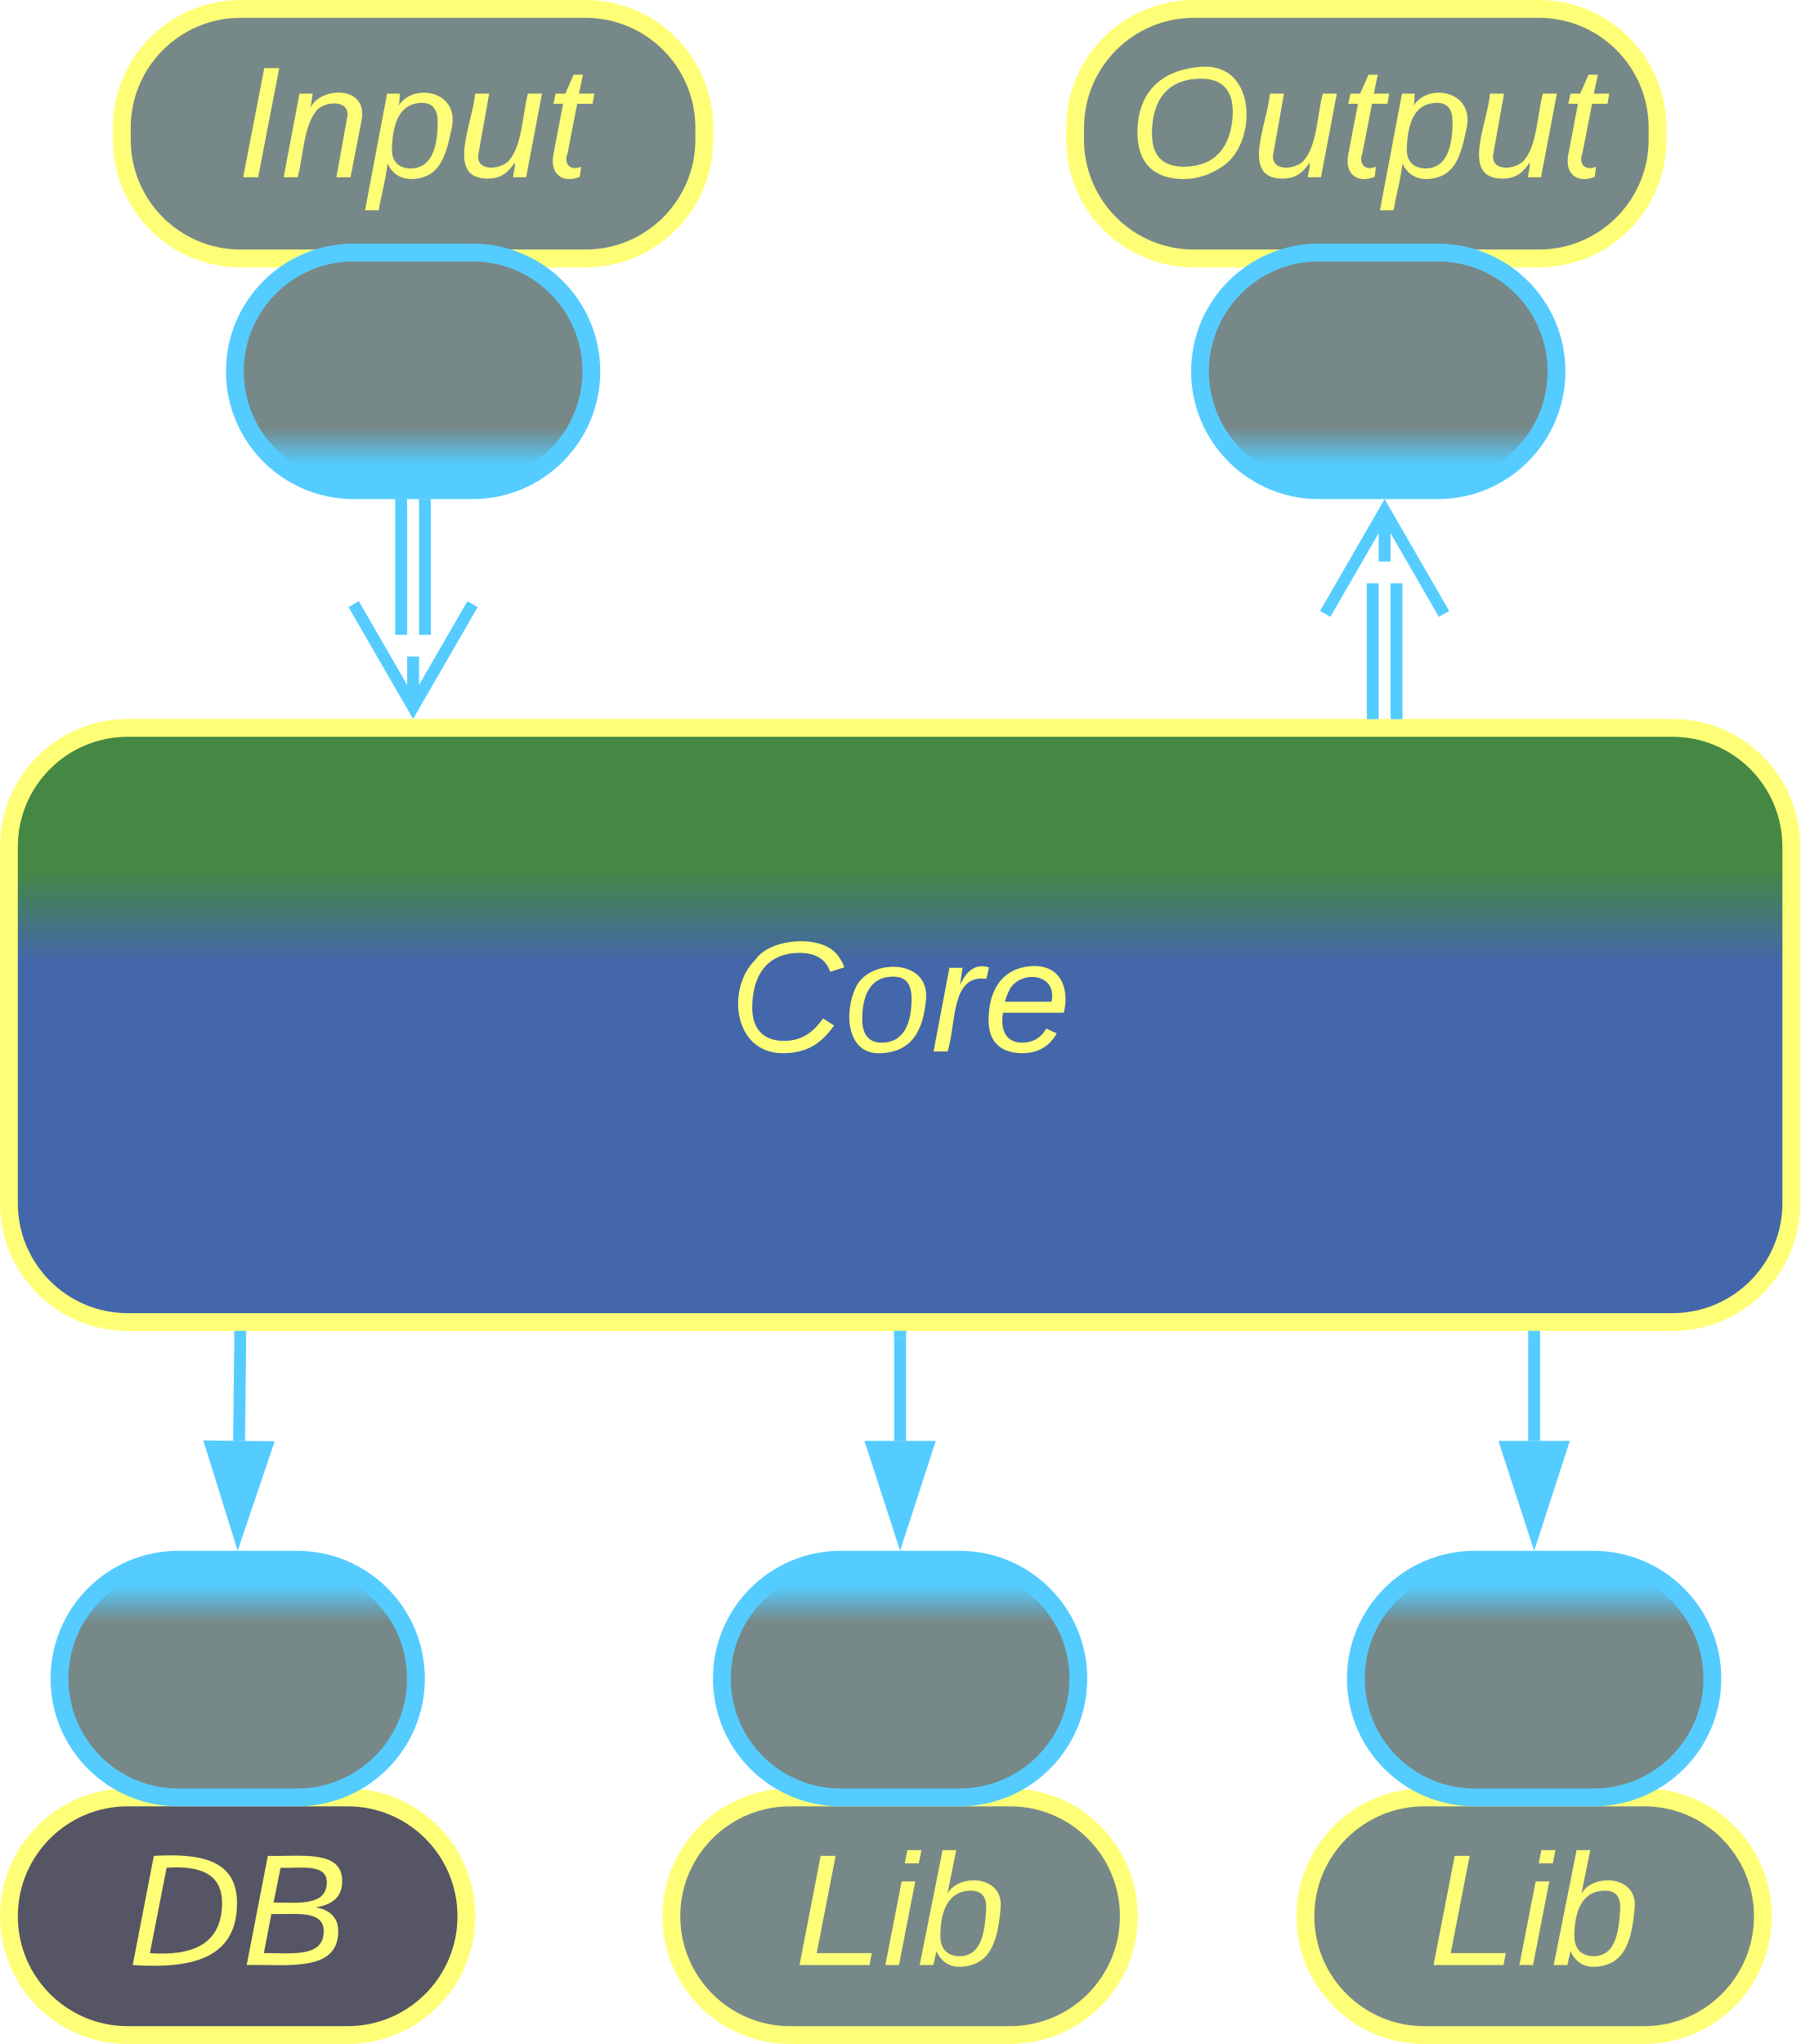
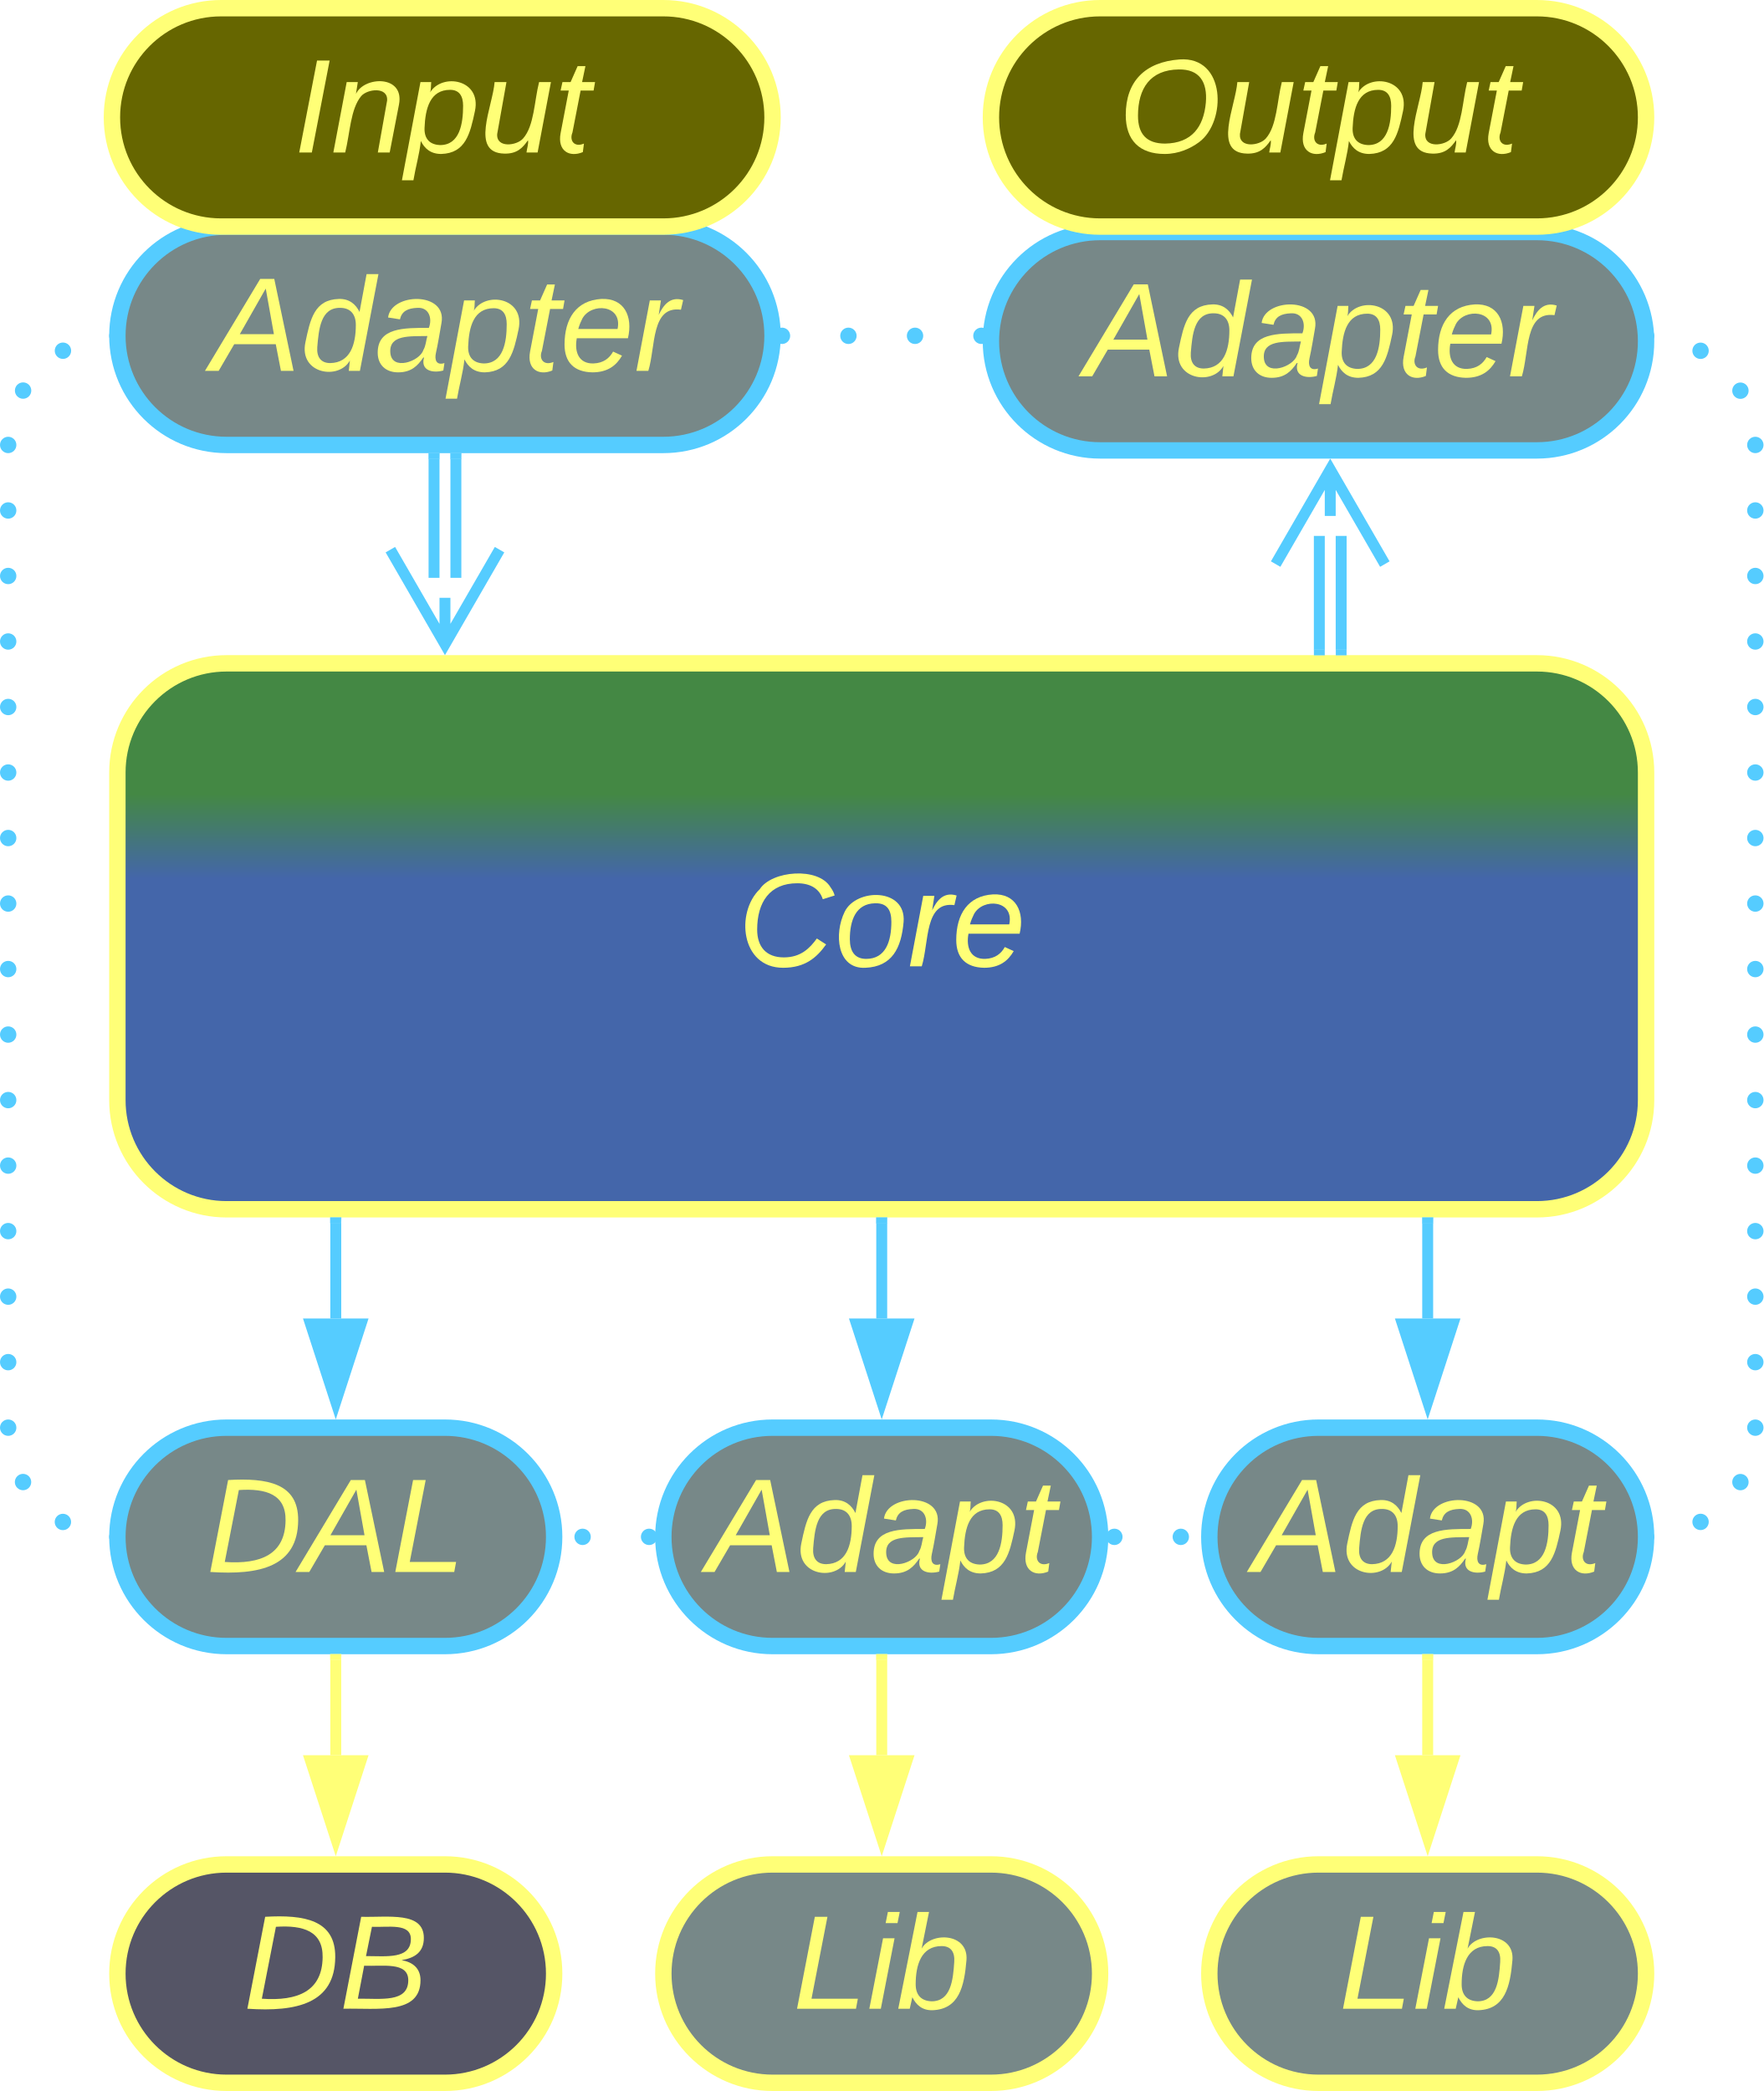
- <svg xmlns="http://www.w3.org/2000/svg" xmlns:ns1="lucid" xmlns:xlink="http://www.w3.org/1999/xlink" width="303" height="344">
-   <g transform="translate(-698.5 -397.5)" ns1:page-tab-id="0_0">
-     <path d="M700 540a20 20 0 0 1 20-20h260a20 20 0 0 1 20 20v60a20 20 0 0 1-20 20H720a20 20 0 0 1-20-20z" stroke="#ff7" stroke-width="3" fill="url(#a)" />
-     <use xlink:href="#b" transform="matrix(1,0,0,1,705,525) translate(116.1852 49.45833)" />
-     <path d="M770.03 482.5v21.84M766.03 482.5v21.84" stroke="#5cf" stroke-width="2" fill="none" />
-     <path d="M771 482.53h-1.95v-1.03H771zM767 482.53h-1.95v-1.03H767z" stroke="#5cf" stroke-width=".05" fill="#5cf" />
-     <path d="M778.03 499.18l-10 17.32-10-17.32m10 17.32V508M929.55 517.5v-21.84M933.55 517.5v-21.84" stroke="#5cf" stroke-width="2" fill="none" />
-     <path d="M930.53 518.5h-1.95v-1.03h1.95zM934.53 518.5h-1.95v-1.03h1.95z" stroke="#5cf" stroke-width=".05" fill="#5cf" />
-     <path d="M921.55 500.82l10-17.32 10 17.32m-10-17.32v8.5M850 622.5V640" stroke="#5cf" stroke-width="2" fill="none" />
-     <path d="M850.98 622.53H849v-1.03H851z" stroke="#5cf" stroke-width=".05" fill="#5cf" />
-     <path d="M850 655.26L845.37 641h9.26z" stroke="#5cf" stroke-width="2" fill="#5cf" />
-     <path d="M956.72 622.5V640" stroke="#5cf" stroke-width="2" fill="none" />
-     <path d="M957.7 622.53h-1.96v-1.03h1.95z" stroke="#5cf" stroke-width=".05" fill="#5cf" />
-     <path d="M956.72 655.26L952.08 641h9.27z" stroke="#5cf" stroke-width="2" fill="#5cf" />
-     <path d="M738.94 622.5l-.2 17.5" stroke="#5cf" stroke-width="2" fill="none" />
-     <path d="M739.9 622.54l-1.94-.03v-1h1.96z" stroke="#5cf" stroke-width=".05" fill="#5cf" />
-     <path d="M738.54 655.26l-4.46-14.32 9.27.1z" stroke="#5cf" stroke-width="2" fill="#5cf" />
-     <path d="M777 720a20 20 0 0 1-20 20h-37a20 20 0 0 1-20-20 20 20 0 0 1 20-20h37a20 20 0 0 1 20 20z" stroke="#ff7" stroke-width="3" fill="#556" />
-     <use xlink:href="#c" transform="matrix(1,-2.4492935982947064e-16,2.4492935982947064e-16,1,705,705) translate(15.02352 23.20833)" />
-     <path d="M888.5 720a20 20 0 0 1-20 20h-37a20 20 0 0 1-20-20 20 20 0 0 1 20-20h37a20 20 0 0 1 20 20z" stroke="#ff7" stroke-width="3" fill="#788" />
-     <use xlink:href="#d" transform="matrix(1,-2.4492935982947064e-16,2.4492935982947064e-16,1,816.4934,705) translate(15.76426 23.20833)" />
-     <path d="M995.22 720a20 20 0 0 1-20 20h-37a20 20 0 0 1-20-20 20 20 0 0 1 20-20h37a20 20 0 0 1 20 20z" stroke="#ff7" stroke-width="3" fill="#788" />
-     <use xlink:href="#d" transform="matrix(1,-2.4492935982947064e-16,2.4492935982947064e-16,1,923.2094,705) translate(15.76426 23.20833)" />
-     <path d="M719 419a20 20 0 0 1 20-20h58.04a20 20 0 0 1 20 20v2a20 20 0 0 1-20 20H739a20 20 0 0 1-20-20z" stroke="#ff7" stroke-width="3" fill="#788" />
-     <use xlink:href="#e" transform="matrix(1,0,0,1,724.0143,404) translate(14.37537 23.33333)" />
-     <path d="M879.46 419a20 20 0 0 1 20-20h58.03a20 20 0 0 1 20 20v2a20 20 0 0 1-20 20h-58.04a20 20 0 0 1-20-20z" stroke="#ff7" stroke-width="3" fill="#788" />
-     <use xlink:href="#f" transform="matrix(1,0,0,1,884.4626,404) translate(4.005 23.33333)" />
-     <path d="M738.03 460a20 20 0 0 1 20-20h20a20 20 0 0 1 20 20 20 20 0 0 1-20 20h-20a20 20 0 0 1-20-20z" stroke="#5cf" stroke-width="3" fill="url(#g)" />
-     <path d="M900.48 460a20 20 0 0 1 20-20h20a20 20 0 0 1 20 20 20 20 0 0 1-20 20h-20a20 20 0 0 1-20-20z" stroke="#5cf" stroke-width="3" fill="url(#h)" />
-     <path d="M708.5 680a20 20 0 0 1 20-20h20a20 20 0 0 1 20 20 20 20 0 0 1-20 20h-20a20 20 0 0 1-20-20z" stroke="#5cf" stroke-width="3" fill="url(#i)" transform="matrix(-1,1.2246467991473532e-16,-1.2246467991473532e-16,-1,1477.013,1360)" />
-     <path d="M820 680a20 20 0 0 1 20-20h20a20 20 0 0 1 20 20 20 20 0 0 1-20 20h-20a20 20 0 0 1-20-20z" stroke="#5cf" stroke-width="3" fill="url(#j)" transform="matrix(-1,1.2246467991473532e-16,-1.2246467991473532e-16,-1,1700,1360)" />
-     <path d="M926.72 680a20 20 0 0 1 20-20h20a20 20 0 0 1 20 20 20 20 0 0 1-20 20h-20a20 20 0 0 1-20-20z" stroke="#5cf" stroke-width="3" fill="url(#k)" transform="matrix(-1,1.2246467991473532e-16,-1.2246467991473532e-16,-1,1913.432,1360)" />
+ <svg xmlns="http://www.w3.org/2000/svg" xmlns:ns1="lucid" xmlns:xlink="http://www.w3.org/1999/xlink" width="323" height="383">
+   <g transform="translate(-698.5 -398.5)" ns1:page-tab-id="0_0">
+     <path d="M700 480a20 20 0 0 1 20-20h280a20 20 0 0 1 20 20v180a20 20 0 0 1-20 20H720a20 20 0 0 1-20-20z" fill-opacity="0" fill="#ff7" />
+     <path d="M698.5 480a1.5 1.5 0 0 1 1.5-1.5 1.5 1.5 0 0 1 1.5 1.5 1.5 1.5 0 0 1-1.5 1.5 1.5 1.5 0 0 1-1.5-1.5m2.73-9.96a1.5 1.5 0 0 1 1.5-1.5 1.5 1.5 0 0 1 1.5 1.5 1.5 1.5 0 0 1-1.5 1.5 1.5 1.5 0 0 1-1.5-1.5V470m7.3-7.26a1.5 1.5 0 0 1 1.5-1.5 1.5 1.5 0 0 1 1.5 1.5 1.5 1.5 0 0 1-1.5 1.5 1.5 1.5 0 0 1-1.5-1.5v-.03m9.97-2.7a1.5 1.5 0 0 1 1.5-1.5 1.5 1.5 0 0 1 1.5 1.5 1.5 1.5 0 0 1-1.5 1.5 1.5 1.5 0 0 1-1.5-1.5m12.17 0a1.5 1.5 0 0 1 1.5-1.5 1.5 1.5 0 0 1 1.5 1.5 1.5 1.5 0 0 1-1.5 1.5 1.5 1.5 0 0 1-1.5-1.5m12.18 0a1.5 1.5 0 0 1 1.5-1.5 1.5 1.5 0 0 1 1.5 1.5 1.5 1.5 0 0 1-1.5 1.5 1.5 1.5 0 0 1-1.5-1.5m12.17 0a1.5 1.5 0 0 1 1.5-1.5 1.5 1.5 0 0 1 1.5 1.5 1.5 1.5 0 0 1-1.5 1.5 1.5 1.5 0 0 1-1.5-1.5m12.18 0a1.5 1.5 0 0 1 1.5-1.5 1.5 1.5 0 0 1 1.5 1.5 1.5 1.5 0 0 1-1.5 1.5 1.5 1.5 0 0 1-1.5-1.5m12.17 0a1.5 1.5 0 0 1 1.5-1.5 1.5 1.5 0 0 1 1.5 1.5 1.5 1.5 0 0 1-1.5 1.5 1.5 1.5 0 0 1-1.5-1.5m12.17 0a1.5 1.5 0 0 1 1.5-1.5 1.5 1.5 0 0 1 1.5 1.5 1.5 1.5 0 0 1-1.5 1.5 1.5 1.5 0 0 1-1.5-1.5m12.18 0a1.5 1.5 0 0 1 1.5-1.5 1.5 1.5 0 0 1 1.5 1.5 1.5 1.5 0 0 1-1.5 1.5 1.5 1.5 0 0 1-1.5-1.5m12.17 0a1.5 1.5 0 0 1 1.5-1.5 1.5 1.5 0 0 1 1.5 1.5 1.5 1.5 0 0 1-1.5 1.5 1.5 1.5 0 0 1-1.5-1.5m12.17 0a1.5 1.5 0 0 1 1.5-1.5 1.5 1.5 0 0 1 1.5 1.5 1.5 1.5 0 0 1-1.5 1.5 1.5 1.5 0 0 1-1.5-1.5m12.17 0a1.5 1.5 0 0 1 1.5-1.5 1.5 1.5 0 0 1 1.5 1.5 1.5 1.5 0 0 1-1.5 1.5 1.5 1.5 0 0 1-1.5-1.5m12.17 0a1.5 1.5 0 0 1 1.5-1.5 1.5 1.5 0 0 1 1.5 1.5 1.5 1.5 0 0 1-1.5 1.5 1.5 1.5 0 0 1-1.5-1.5m12.2 0a1.5 1.5 0 0 1 1.5-1.5 1.5 1.5 0 0 1 1.5 1.5 1.5 1.5 0 0 1-1.5 1.5 1.5 1.5 0 0 1-1.5-1.5m12.16 0a1.5 1.5 0 0 1 1.5-1.5 1.5 1.5 0 0 1 1.5 1.5 1.5 1.5 0 0 1-1.5 1.5 1.5 1.5 0 0 1-1.5-1.5m12.17 0a1.5 1.5 0 0 1 1.5-1.5 1.5 1.5 0 0 1 1.5 1.5 1.5 1.5 0 0 1-1.5 1.5 1.5 1.5 0 0 1-1.5-1.5m12.18 0a1.5 1.5 0 0 1 1.5-1.5 1.5 1.5 0 0 1 1.5 1.5 1.5 1.5 0 0 1-1.5 1.5 1.5 1.5 0 0 1-1.5-1.5m12.18 0a1.5 1.5 0 0 1 1.5-1.5 1.5 1.5 0 0 1 1.5 1.5 1.5 1.5 0 0 1-1.5 1.5 1.5 1.5 0 0 1-1.5-1.5m12.18 0a1.5 1.5 0 0 1 1.5-1.5 1.5 1.5 0 0 1 1.5 1.5 1.5 1.5 0 0 1-1.5 1.5 1.5 1.5 0 0 1-1.5-1.5m12.17 0a1.5 1.5 0 0 1 1.5-1.5 1.5 1.5 0 0 1 1.5 1.5 1.5 1.5 0 0 1-1.5 1.5 1.5 1.5 0 0 1-1.5-1.5m12.17 0a1.5 1.5 0 0 1 1.5-1.5 1.5 1.5 0 0 1 1.5 1.5 1.5 1.5 0 0 1-1.5 1.5 1.5 1.5 0 0 1-1.5-1.5m12.18 0a1.5 1.5 0 0 1 1.5-1.5 1.5 1.5 0 0 1 1.5 1.5 1.5 1.5 0 0 1-1.5 1.5 1.5 1.5 0 0 1-1.5-1.5m12.17 0a1.5 1.5 0 0 1 1.5-1.5 1.5 1.5 0 0 1 1.5 1.5 1.5 1.5 0 0 1-1.5 1.5 1.5 1.5 0 0 1-1.5-1.5m12.18 0a1.5 1.5 0 0 1 1.5-1.5 1.5 1.5 0 0 1 1.5 1.5 1.5 1.5 0 0 1-1.5 1.5 1.5 1.5 0 0 1-1.5-1.5m12.17 0a1.5 1.5 0 0 1 1.5-1.5 1.5 1.5 0 0 1 1.5 1.5 1.5 1.5 0 0 1-1.5 1.5 1.5 1.5 0 0 1-1.5-1.5m9.97 2.74a1.5 1.5 0 0 1 1.5-1.5 1.5 1.5 0 0 1 1.5 1.5 1.5 1.5 0 0 1-1.5 1.5 1.5 1.5 0 0 1-1.5-1.5v-.03m7.3 7.34a1.5 1.5 0 0 1 1.5-1.5 1.5 1.5 0 0 1 1.5 1.5 1.5 1.5 0 0 1-1.5 1.5 1.5 1.5 0 0 1-1.5-1.5V470m2.73 10a1.5 1.5 0 0 1 1.5-1.5 1.5 1.5 0 0 1 1.5 1.5 1.5 1.5 0 0 1-1.5 1.5 1.5 1.5 0 0 1-1.5-1.5m0 12a1.5 1.5 0 0 1 1.5-1.5 1.5 1.5 0 0 1 1.5 1.5 1.5 1.5 0 0 1-1.5 1.5 1.5 1.5 0 0 1-1.5-1.5m0 12a1.5 1.5 0 0 1 1.5-1.5 1.5 1.5 0 0 1 1.5 1.5 1.5 1.5 0 0 1-1.5 1.5 1.5 1.5 0 0 1-1.5-1.5m0 12a1.5 1.5 0 0 1 1.5-1.5 1.5 1.5 0 0 1 1.5 1.5 1.5 1.5 0 0 1-1.5 1.5 1.5 1.5 0 0 1-1.5-1.5m0 12a1.5 1.5 0 0 1 1.5-1.5 1.5 1.5 0 0 1 1.5 1.5 1.5 1.5 0 0 1-1.5 1.5 1.5 1.5 0 0 1-1.5-1.5m0 12a1.5 1.5 0 0 1 1.5-1.5 1.5 1.5 0 0 1 1.5 1.5 1.5 1.5 0 0 1-1.5 1.5 1.5 1.5 0 0 1-1.5-1.5m0 12a1.5 1.5 0 0 1 1.5-1.5 1.5 1.5 0 0 1 1.5 1.5 1.5 1.5 0 0 1-1.5 1.5 1.5 1.5 0 0 1-1.5-1.5m0 12a1.5 1.5 0 0 1 1.5-1.5 1.5 1.5 0 0 1 1.5 1.5 1.5 1.5 0 0 1-1.5 1.5 1.5 1.5 0 0 1-1.5-1.5m0 12a1.5 1.5 0 0 1 1.5-1.5 1.5 1.5 0 0 1 1.5 1.5 1.5 1.5 0 0 1-1.5 1.5 1.5 1.5 0 0 1-1.5-1.5m0 12a1.5 1.5 0 0 1 1.5-1.5 1.5 1.5 0 0 1 1.5 1.5 1.5 1.5 0 0 1-1.5 1.5 1.5 1.5 0 0 1-1.5-1.5m0 12a1.5 1.5 0 0 1 1.5-1.5 1.5 1.5 0 0 1 1.5 1.5 1.5 1.5 0 0 1-1.5 1.5 1.5 1.5 0 0 1-1.5-1.5m0 12a1.5 1.5 0 0 1 1.5-1.5 1.5 1.5 0 0 1 1.5 1.5 1.5 1.5 0 0 1-1.5 1.5 1.5 1.5 0 0 1-1.5-1.5m0 12a1.5 1.5 0 0 1 1.5-1.5 1.5 1.5 0 0 1 1.5 1.5 1.5 1.5 0 0 1-1.5 1.5 1.5 1.5 0 0 1-1.5-1.5m0 12a1.5 1.5 0 0 1 1.5-1.5 1.5 1.5 0 0 1 1.5 1.5 1.5 1.5 0 0 1-1.5 1.5 1.5 1.5 0 0 1-1.5-1.5m0 12a1.5 1.5 0 0 1 1.5-1.5 1.5 1.5 0 0 1 1.5 1.5 1.5 1.5 0 0 1-1.5 1.5 1.5 1.5 0 0 1-1.5-1.5m0 12a1.5 1.5 0 0 1 1.5-1.5 1.5 1.5 0 0 1 1.5 1.5 1.5 1.5 0 0 1-1.5 1.5 1.5 1.5 0 0 1-1.5-1.5m-2.73 10v-.03a1.5 1.5 0 0 1 1.5-1.5 1.5 1.5 0 0 1 1.5 1.5 1.5 1.5 0 0 1-1.5 1.5 1.5 1.5 0 0 1-1.5-1.5m-7.3 7.32v-.03a1.5 1.5 0 0 1 1.5-1.5 1.5 1.5 0 0 1 1.5 1.5 1.5 1.5 0 0 1-1.5 1.5 1.5 1.5 0 0 1-1.5-1.5M998.5 680V680a1.5 1.5 0 0 1 1.5-1.5 1.5 1.5 0 0 1 1.5 1.5 1.5 1.5 0 0 1-1.5 1.5 1.5 1.5 0 0 1-1.5-1.5m-12.17 0a1.5 1.5 0 0 1 1.5-1.5 1.5 1.5 0 0 1 1.5 1.5 1.5 1.5 0 0 1-1.5 1.5 1.5 1.5 0 0 1-1.5-1.5m-12.18 0a1.5 1.5 0 0 1 1.5-1.5 1.5 1.5 0 0 1 1.5 1.5 1.5 1.5 0 0 1-1.5 1.5 1.5 1.5 0 0 1-1.5-1.5m-12.17 0a1.5 1.5 0 0 1 1.5-1.5 1.5 1.5 0 0 1 1.5 1.5 1.5 1.5 0 0 1-1.5 1.5 1.5 1.5 0 0 1-1.5-1.5m-12.18 0a1.5 1.5 0 0 1 1.5-1.5 1.5 1.5 0 0 1 1.5 1.5 1.5 1.5 0 0 1-1.5 1.5 1.5 1.5 0 0 1-1.5-1.5m-12.17 0a1.5 1.5 0 0 1 1.5-1.5 1.5 1.5 0 0 1 1.5 1.5 1.5 1.5 0 0 1-1.5 1.5 1.5 1.5 0 0 1-1.5-1.5m-12.17 0a1.5 1.5 0 0 1 1.5-1.5 1.5 1.5 0 0 1 1.5 1.5 1.5 1.5 0 0 1-1.5 1.5 1.5 1.5 0 0 1-1.5-1.5m-12.18 0a1.5 1.5 0 0 1 1.5-1.5 1.5 1.5 0 0 1 1.5 1.5 1.5 1.5 0 0 1-1.5 1.5 1.5 1.5 0 0 1-1.5-1.5m-12.17 0a1.5 1.5 0 0 1 1.5-1.5 1.5 1.5 0 0 1 1.5 1.5 1.5 1.5 0 0 1-1.5 1.5 1.5 1.5 0 0 1-1.5-1.5m-12.17 0a1.5 1.5 0 0 1 1.5-1.5 1.5 1.5 0 0 1 1.5 1.5 1.5 1.5 0 0 1-1.5 1.5 1.5 1.5 0 0 1-1.5-1.5m-12.17 0a1.5 1.5 0 0 1 1.5-1.5 1.5 1.5 0 0 1 1.5 1.5 1.5 1.5 0 0 1-1.5 1.5 1.5 1.5 0 0 1-1.5-1.5m-12.17 0a1.5 1.5 0 0 1 1.5-1.5 1.5 1.5 0 0 1 1.5 1.5 1.5 1.5 0 0 1-1.5 1.5 1.5 1.5 0 0 1-1.5-1.5m-12.2 0a1.5 1.5 0 0 1 1.5-1.5 1.5 1.5 0 0 1 1.5 1.5 1.5 1.5 0 0 1-1.5 1.5 1.5 1.5 0 0 1-1.5-1.5m-12.16 0a1.5 1.5 0 0 1 1.5-1.5 1.5 1.5 0 0 1 1.5 1.5 1.5 1.5 0 0 1-1.5 1.5 1.5 1.5 0 0 1-1.5-1.5m-12.17 0a1.5 1.5 0 0 1 1.5-1.5 1.5 1.5 0 0 1 1.5 1.5 1.5 1.5 0 0 1-1.5 1.5 1.5 1.5 0 0 1-1.5-1.5m-12.18 0a1.5 1.5 0 0 1 1.5-1.5 1.5 1.5 0 0 1 1.5 1.5 1.5 1.5 0 0 1-1.5 1.5 1.5 1.5 0 0 1-1.5-1.5m-12.18 0a1.5 1.5 0 0 1 1.5-1.5 1.5 1.5 0 0 1 1.5 1.5 1.5 1.5 0 0 1-1.5 1.5 1.5 1.5 0 0 1-1.5-1.5m-12.18 0a1.5 1.5 0 0 1 1.5-1.5 1.5 1.5 0 0 1 1.5 1.5 1.5 1.5 0 0 1-1.5 1.5 1.5 1.5 0 0 1-1.5-1.5m-12.17 0a1.5 1.5 0 0 1 1.5-1.5 1.5 1.5 0 0 1 1.5 1.5 1.5 1.5 0 0 1-1.5 1.5 1.5 1.5 0 0 1-1.5-1.5m-12.17 0a1.5 1.5 0 0 1 1.5-1.5 1.5 1.5 0 0 1 1.5 1.5 1.5 1.5 0 0 1-1.5 1.5 1.5 1.5 0 0 1-1.5-1.5m-12.18 0a1.5 1.5 0 0 1 1.5-1.5 1.5 1.5 0 0 1 1.5 1.5 1.5 1.5 0 0 1-1.5 1.5 1.5 1.5 0 0 1-1.5-1.5m-12.17 0a1.5 1.5 0 0 1 1.5-1.5 1.5 1.5 0 0 1 1.5 1.5 1.5 1.5 0 0 1-1.5 1.5 1.5 1.5 0 0 1-1.5-1.5m-12.18 0a1.5 1.5 0 0 1 1.5-1.5 1.5 1.5 0 0 1 1.5 1.5 1.5 1.5 0 0 1-1.5 1.5 1.5 1.5 0 0 1-1.5-1.5m-12.17 0a1.5 1.5 0 0 1 1.5-1.5 1.5 1.5 0 0 1 1.5 1.5 1.5 1.5 0 0 1-1.5 1.5 1.5 1.5 0 0 1-1.5-1.5m-9.97-2.7v-.03a1.5 1.5 0 0 1 1.5-1.5 1.5 1.5 0 0 1 1.5 1.5 1.5 1.5 0 0 1-1.5 1.5 1.5 1.5 0 0 1-1.5-1.5m-7.3-7.28v-.03a1.5 1.5 0 0 1 1.5-1.5 1.5 1.5 0 0 1 1.5 1.5 1.5 1.5 0 0 1-1.5 1.5 1.5 1.5 0 0 1-1.5-1.5M698.5 660a1.5 1.5 0 0 1 1.5-1.5 1.5 1.5 0 0 1 1.5 1.5 1.5 1.5 0 0 1-1.5 1.5 1.5 1.5 0 0 1-1.5-1.5m0-12a1.5 1.5 0 0 1 1.5-1.5 1.5 1.5 0 0 1 1.5 1.5 1.5 1.5 0 0 1-1.5 1.5 1.5 1.5 0 0 1-1.5-1.5m0-12a1.5 1.5 0 0 1 1.5-1.5 1.5 1.5 0 0 1 1.5 1.5 1.5 1.5 0 0 1-1.5 1.5 1.5 1.5 0 0 1-1.5-1.5m0-12a1.5 1.5 0 0 1 1.5-1.5 1.5 1.5 0 0 1 1.5 1.5 1.5 1.5 0 0 1-1.5 1.5 1.5 1.5 0 0 1-1.5-1.5m0-12a1.5 1.5 0 0 1 1.5-1.5 1.5 1.5 0 0 1 1.5 1.5 1.5 1.5 0 0 1-1.5 1.5 1.5 1.5 0 0 1-1.5-1.5m0-12a1.5 1.5 0 0 1 1.5-1.5 1.5 1.5 0 0 1 1.5 1.5 1.5 1.5 0 0 1-1.5 1.5 1.5 1.5 0 0 1-1.5-1.5m0-12a1.5 1.5 0 0 1 1.5-1.5 1.5 1.5 0 0 1 1.5 1.5 1.5 1.5 0 0 1-1.5 1.5 1.5 1.5 0 0 1-1.5-1.5m0-12a1.5 1.5 0 0 1 1.5-1.5 1.5 1.5 0 0 1 1.5 1.5 1.5 1.5 0 0 1-1.5 1.5 1.5 1.5 0 0 1-1.5-1.5m0-12a1.5 1.5 0 0 1 1.5-1.5 1.5 1.5 0 0 1 1.5 1.5 1.5 1.5 0 0 1-1.5 1.5 1.5 1.5 0 0 1-1.5-1.5m0-12a1.5 1.5 0 0 1 1.5-1.5 1.5 1.5 0 0 1 1.5 1.5 1.5 1.5 0 0 1-1.5 1.5 1.5 1.5 0 0 1-1.5-1.5m0-12a1.5 1.5 0 0 1 1.5-1.5 1.5 1.5 0 0 1 1.5 1.5 1.5 1.5 0 0 1-1.5 1.5 1.5 1.5 0 0 1-1.5-1.5m0-12a1.5 1.5 0 0 1 1.5-1.5 1.5 1.5 0 0 1 1.5 1.5 1.5 1.5 0 0 1-1.5 1.5 1.5 1.5 0 0 1-1.5-1.5m0-12a1.5 1.5 0 0 1 1.5-1.5 1.5 1.5 0 0 1 1.5 1.5 1.5 1.5 0 0 1-1.5 1.5 1.5 1.5 0 0 1-1.5-1.5m0-12a1.5 1.5 0 0 1 1.5-1.5 1.5 1.5 0 0 1 1.5 1.5 1.5 1.5 0 0 1-1.5 1.5 1.5 1.5 0 0 1-1.5-1.5m0-12a1.5 1.5 0 0 1 1.5-1.5 1.5 1.5 0 0 1 1.5 1.5 1.5 1.5 0 0 1-1.5 1.5 1.5 1.5 0 0 1-1.5-1.5m0-12a1.5 1.5 0 0 1 1.5-1.5 1.5 1.5 0 0 1 1.5 1.5 1.5 1.5 0 0 1-1.5 1.5 1.5 1.5 0 0 1-1.5-1.5" fill="#5cf" />
+     <path d="M720 540a20 20 0 0 1 20-20h240a20 20 0 0 1 20 20v60a20 20 0 0 1-20 20H740a20 20 0 0 1-20-20z" stroke="#ff7" stroke-width="3" fill="url(#a)" />
+     <use xlink:href="#b" transform="matrix(1,0,0,1,725,525) translate(108.5864 50.49306)" />
+     <path d="M782 482.5v21.84M778 482.5v21.84" stroke="#5cf" stroke-width="2" fill="none" />
+     <path d="M782.98 482.53H781v-1.03H783zM778.98 482.53H777v-1.03H779z" stroke="#5cf" stroke-width=".05" fill="#5cf" />
+     <path d="M790 499.18l-10 17.32-10-17.32m10 17.32V508M940.15 517.5v-20.84M944.15 517.5v-20.84" stroke="#5cf" stroke-width="2" fill="none" />
+     <path d="M941.13 518.5h-1.95v-1.03h1.95zM945.13 518.5h-1.95v-1.03h1.95z" stroke="#5cf" stroke-width=".05" fill="#5cf" />
+     <path d="M932.15 501.82l10-17.32 10 17.32m-10-17.32v8.5M860 622.5V640" stroke="#5cf" stroke-width="2" fill="none" />
+     <path d="M860.98 622.53H859v-1.03H861z" stroke="#5cf" stroke-width=".05" fill="#5cf" />
+     <path d="M860 655.26L855.37 641h9.26z" stroke="#5cf" stroke-width="2" fill="#5cf" />
+     <path d="M960 622.5V640" stroke="#5cf" stroke-width="2" fill="none" />
+     <path d="M960.98 622.53H959v-1.03H961z" stroke="#5cf" stroke-width=".05" fill="#5cf" />
+     <path d="M960 655.26L955.37 641h9.26z" stroke="#5cf" stroke-width="2" fill="#5cf" />
+     <path d="M760 622.5V640" stroke="#5cf" stroke-width="2" fill="none" />
+     <path d="M760.98 622.53H759v-1.03H761z" stroke="#5cf" stroke-width=".05" fill="#5cf" />
+     <path d="M760 655.26L755.37 641h9.26z" stroke="#5cf" stroke-width="2" fill="#5cf" />
+     <path d="M800 760a20 20 0 0 1-20 20h-40a20 20 0 0 1-20-20 20 20 0 0 1 20-20h40a20 20 0 0 1 20 20z" stroke="#ff7" stroke-width="3" fill="#556" />
+     <use xlink:href="#c" transform="matrix(1,-2.4492935982947064e-16,2.4492935982947064e-16,1,725,745) translate(18.06364 21.43056)" />
+     <path d="M900 760a20 20 0 0 1-20 20h-40a20 20 0 0 1-20-20 20 20 0 0 1 20-20h40a20 20 0 0 1 20 20z" stroke="#ff7" stroke-width="3" fill="#788" />
+     <use xlink:href="#d" transform="matrix(1,-2.4492935982947064e-16,2.4492935982947064e-16,1,825,745) translate(18.74265 21.43056)" />
+     <path d="M1000 760a20 20 0 0 1-20 20h-40a20 20 0 0 1-20-20 20 20 0 0 1 20-20h40a20 20 0 0 1 20 20z" stroke="#ff7" stroke-width="3" fill="#788" />
+     <use xlink:href="#d" transform="matrix(1,-2.4492935982947064e-16,2.4492935982947064e-16,1,925,745) translate(18.74265 21.43056)" />
+     <path d="M720 460a20 20 0 0 1 20-20h80a20 20 0 0 1 20 20 20 20 0 0 1-20 20h-80a20 20 0 0 1-20-20z" stroke="#5cf" stroke-width="3" fill="#788" />
+     <use xlink:href="#e" transform="matrix(1,0,0,1,725,445) translate(12.26117 21.43056)" />
+     <path d="M880 461a20 20 0 0 1 20-20h80a20 20 0 0 1 20 20 20 20 0 0 1-20 20h-80a20 20 0 0 1-20-20z" stroke="#5cf" stroke-width="3" fill="#788" />
+     <use xlink:href="#e" transform="matrix(1,0,0,1,885,446) translate(12.26117 21.43056)" />
+     <path d="M800 680a20 20 0 0 1-20 20h-40a20 20 0 0 1-20-20 20 20 0 0 1 20-20h40a20 20 0 0 1 20 20z" stroke="#5cf" stroke-width="3" fill="#788" />
+     <use xlink:href="#f" transform="matrix(1,-2.4492935982947064e-16,2.4492935982947064e-16,1,725,665) translate(11.27352 21.43056)" />
+     <path d="M900 680a20 20 0 0 1-20 20h-40a20 20 0 0 1-20-20 20 20 0 0 1 20-20h40a20 20 0 0 1 20 20z" stroke="#5cf" stroke-width="3" fill="#788" />
+     <use xlink:href="#g" transform="matrix(1,-2.4492935982947064e-16,2.4492935982947064e-16,1,825,665) translate(3.09142 21.43056)" />
+     <path d="M1000 680a20 20 0 0 1-20 20h-40a20 20 0 0 1-20-20 20 20 0 0 1 20-20h40a20 20 0 0 1 20 20z" stroke="#5cf" stroke-width="3" fill="#788" />
+     <use xlink:href="#g" transform="matrix(1,-2.4492935982947064e-16,2.4492935982947064e-16,1,925,665) translate(3.09142 21.43056)" />
+     <path d="M760 702.5V720" stroke="#ff7" stroke-width="2" fill="none" />
+     <path d="M760.98 702.53H759v-1.03H761z" stroke="#ff7" stroke-width=".05" fill="#ff7" />
+     <path d="M760 735.26L755.37 721h9.26z" stroke="#ff7" stroke-width="2" fill="#ff7" />
+     <path d="M860 702.5V720" stroke="#ff7" stroke-width="2" fill="none" />
+     <path d="M860.98 702.53H859v-1.03H861z" stroke="#ff7" stroke-width=".05" fill="#ff7" />
+     <path d="M860 735.26L855.37 721h9.26z" stroke="#ff7" stroke-width="2" fill="#ff7" />
+     <path d="M960 702.5V720" stroke="#ff7" stroke-width="2" fill="none" />
+     <path d="M960.98 702.53H959v-1.03H961z" stroke="#ff7" stroke-width=".05" fill="#ff7" />
+     <path d="M960 735.26L955.37 721h9.26z" stroke="#ff7" stroke-width="2" fill="#ff7" />
+     <path d="M719 420a20 20 0 0 1 20-20h81a20 20 0 0 1 20 20 20 20 0 0 1-20 20h-81a20 20 0 0 1-20-20z" stroke="#ff7" stroke-width="3" fill="#660" />
+     <use xlink:href="#h" transform="matrix(1,0,0,1,724.0143,405) translate(28.34451 21.43056)" />
+     <path d="M880 420a20 20 0 0 1 20-20h80a20 20 0 0 1 20 20 20 20 0 0 1-20 20h-80a20 20 0 0 1-20-20z" stroke="#ff7" stroke-width="3" fill="#660" />
+     <use xlink:href="#i" transform="matrix(1,0,0,1,885,405) translate(18.33833 21.43056)" />
    <defs>
-       <linearGradient gradientUnits="userSpaceOnUse" id="a" x1="700" y1="520" x2="700" y2="620">
+       <linearGradient gradientUnits="userSpaceOnUse" id="a" x1="720" y1="520" x2="720" y2="620">
        <stop offset="23.91%" stop-color="#484" />
        <stop offset="39.49%" stop-color="#46a" />
      </linearGradient>
-       <path d="M125-24c46 0 70-25 89-51l25 16C214-24 183 4 123 4 8 4-5-146 60-208c32-50 158-61 191-5 5 7 9 14 11 22l-32 10c-9-28-33-43-69-43-74 0-108 51-108 125 0 46 24 75 72 75" id="l" fill="#ff7" />
-       <path d="M30-147c31-64 166-65 159 27C183-49 158 1 86 4 9 8 1-88 30-147zM88-20c53 0 68-48 68-100 0-31-11-51-44-50-52 1-68 46-68 97 0 32 13 53 44 53" id="m" fill="#ff7" />
-       <path d="M66-151c12-25 30-51 66-40l-6 26C45-176 58-65 38 0H6l36-190h30" id="n" fill="#ff7" />
-       <path d="M111-194c62-3 86 47 72 106H45c-7 38 6 69 45 68 27-1 43-14 53-32l24 11C152-15 129 4 87 4 38 3 12-23 12-71c0-70 32-119 99-123zm44 81c14-66-71-72-95-28-4 8-8 17-11 28h106" id="o" fill="#ff7" />
+       <path d="M125-24c46 0 70-25 89-51l25 16C214-24 183 4 123 4 8 4-5-146 60-208c32-50 158-61 191-5 5 7 9 14 11 22l-32 10c-9-28-33-43-69-43-74 0-108 51-108 125 0 46 24 75 72 75" id="j" fill="#ff7" />
+       <path d="M30-147c31-64 166-65 159 27C183-49 158 1 86 4 9 8 1-88 30-147zM88-20c53 0 68-48 68-100 0-31-11-51-44-50-52 1-68 46-68 97 0 32 13 53 44 53" id="k" fill="#ff7" />
+       <path d="M66-151c12-25 30-51 66-40l-6 26C45-176 58-65 38 0H6l36-190h30" id="l" fill="#ff7" />
+       <path d="M111-194c62-3 86 47 72 106H45c-7 38 6 69 45 68 27-1 43-14 53-32l24 11C152-15 129 4 87 4 38 3 12-23 12-71c0-70 32-119 99-123zm44 81c14-66-71-72-95-28-4 8-8 17-11 28h106" id="m" fill="#ff7" />
      <g id="b">
-         <use transform="matrix(0.07407407,0,0,0.07407407,0,0)" xlink:href="#l" />
-         <use transform="matrix(0.07407407,0,0,0.07407407,19.18519,0)" xlink:href="#m" />
-         <use transform="matrix(0.07407407,0,0,0.07407407,34,0)" xlink:href="#n" />
-         <use transform="matrix(0.07407407,0,0,0.07407407,42.81481,0)" xlink:href="#o" />
+         <use transform="matrix(0.06790123,0,0,0.06790123,0,0)" xlink:href="#j" />
+         <use transform="matrix(0.06790123,0,0,0.06790123,17.58642,0)" xlink:href="#k" />
+         <use transform="matrix(0.06790123,0,0,0.06790123,31.16667,0)" xlink:href="#l" />
+         <use transform="matrix(0.06790123,0,0,0.06790123,39.24691,0)" xlink:href="#m" />
      </g>
-       <path d="M248-139C247-14 144 9 11 0l48-248c105-6 190 8 189 109zm-34 0c1-70-52-87-126-82L50-27c98 7 163-21 164-112" id="p" fill="#ff7" />
-       <path d="M219-77C219 17 104-2 11 0l48-248c73 2 169-15 169 57 0 38-24 54-60 60 29 5 51 21 51 54zm-26-111c0-44-62-31-105-33l-16 79c55 0 121 9 121-46zm-7 110c-1-49-69-36-119-38L50-27c61-1 137 12 136-51" id="q" fill="#ff7" />
+       <path d="M248-139C247-14 144 9 11 0l48-248c105-6 190 8 189 109zm-34 0c1-70-52-87-126-82L50-27c98 7 163-21 164-112" id="n" fill="#ff7" />
+       <path d="M219-77C219 17 104-2 11 0l48-248c73 2 169-15 169 57 0 38-24 54-60 60 29 5 51 21 51 54zm-26-111c0-44-62-31-105-33l-16 79c55 0 121 9 121-46zm-7 110c-1-49-69-36-119-38L50-27c61-1 137 12 136-51" id="o" fill="#ff7" />
      <g id="c">
-         <use transform="matrix(0.07407407,0,0,0.07407407,0,0)" xlink:href="#p" />
-         <use transform="matrix(0.07407407,0,0,0.07407407,19.18519,0)" xlink:href="#q" />
+         <use transform="matrix(0.06790123,0,0,0.06790123,0,0)" xlink:href="#n" />
+         <use transform="matrix(0.06790123,0,0,0.06790123,17.58642,0)" xlink:href="#o" />
      </g>
-       <path d="M11 0l48-248h34L50-27h125l-5 27H11" id="r" fill="#ff7" />
-       <path d="M50-231l6-30h32l-6 30H50zM6 0l37-190h31L37 0H6" id="s" fill="#ff7" />
-       <path d="M68-162c25-46 127-43 121 31C183-60 169 1 98 4 69 5 53-11 43-31L36 0H5l52-261h31zm88 36c2-27-9-43-34-43-55 0-70 51-70 103 0 29 15 45 43 46 52 0 58-58 61-106" id="t" fill="#ff7" />
+       <path d="M11 0l48-248h34L50-27h125l-5 27H11" id="p" fill="#ff7" />
+       <path d="M50-231l6-30h32l-6 30H50zM6 0l37-190h31L37 0H6" id="q" fill="#ff7" />
+       <path d="M68-162c25-46 127-43 121 31C183-60 169 1 98 4 69 5 53-11 43-31L36 0H5l52-261h31zm88 36c2-27-9-43-34-43-55 0-70 51-70 103 0 29 15 45 43 46 52 0 58-58 61-106" id="r" fill="#ff7" />
      <g id="d">
-         <use transform="matrix(0.07407407,0,0,0.07407407,0,0)" xlink:href="#r" />
-         <use transform="matrix(0.07407407,0,0,0.07407407,14.81481,0)" xlink:href="#s" />
-         <use transform="matrix(0.07407407,0,0,0.07407407,20.66667,0)" xlink:href="#t" />
+         <use transform="matrix(0.06790123,0,0,0.06790123,0,0)" xlink:href="#p" />
+         <use transform="matrix(0.06790123,0,0,0.06790123,13.58025,0)" xlink:href="#q" />
+         <use transform="matrix(0.06790123,0,0,0.06790123,18.94444,0)" xlink:href="#r" />
      </g>
-       <path d="M14 0l48-248h34L48 0H14" id="u" fill="#ff7" />
-       <path d="M67-158c22-48 132-52 116 29L158 0h-32l25-140c3-38-53-32-70-12C52-117 51-52 38 0H6l36-190h30" id="v" fill="#ff7" />
-       <path d="M67-162c32-53 139-36 121 50C175-51 163 2 97 4 68 4 52-11 42-31 38 6 28 39 22 75H-9l50-265h29c-1 10 0 20-3 28zm89 36c0-26-10-43-35-43-54 0-67 50-69 103-1 29 14 45 42 46 53 0 62-58 62-106" id="w" fill="#ff7" />
-       <path d="M67 3c-93-2-31-127-26-193h32L48-50c-3 39 53 32 70 12 30-34 30-101 43-152h32L157 0h-30c1-10 6-24 4-33-14 20-29 37-64 36" id="x" fill="#ff7" />
-       <path d="M51-54c-9 22 5 41 31 30L79-1C43 14 10-4 19-52l22-115H19l5-23h22l19-43h21l-9 43h35l-4 23H73" id="y" fill="#ff7" />
+       <path d="M187 0l-14-72H61L19 0h-37l149-248h38L221 0h-34zm-19-99l-22-123L76-99h92" id="s" fill="#ff7" />
+       <path d="M133-28C103 26-5 8 13-77c13-62 24-115 90-117 29-1 46 15 56 35l19-102h32L160 0h-30zM45-64c-2 27 10 43 35 43 54-1 69-50 69-103 0-29-15-46-42-46-53-1-58 58-62 106" id="t" fill="#ff7" />
+       <path d="M165-48c-4 18 1 34 23 27l-3 20c-29 8-62 0-52-35h-2C116-14 99 4 63 4 30 4 8-16 8-49c0-68 71-67 138-67 10-26 0-56-31-54-26 1-42 9-47 31l-32-5c8-67 160-71 144 15-5 28-9 54-15 81zM42-50c3 52 80 24 89-6 7-12 7-24 11-38-47 1-103-4-100 44" id="u" fill="#ff7" />
+       <path d="M67-162c32-53 139-36 121 50C175-51 163 2 97 4 68 4 52-11 42-31 38 6 28 39 22 75H-9l50-265h29c-1 10 0 20-3 28zm89 36c0-26-10-43-35-43-54 0-67 50-69 103-1 29 14 45 42 46 53 0 62-58 62-106" id="v" fill="#ff7" />
+       <path d="M51-54c-9 22 5 41 31 30L79-1C43 14 10-4 19-52l22-115H19l5-23h22l19-43h21l-9 43h35l-4 23H73" id="w" fill="#ff7" />
      <g id="e">
-         <use transform="matrix(0.07407407,0,0,0.07407407,0,0)" xlink:href="#u" />
-         <use transform="matrix(0.07407407,0,0,0.07407407,7.407407,0)" xlink:href="#v" />
-         <use transform="matrix(0.07407407,0,0,0.07407407,22.22222,0)" xlink:href="#w" />
-         <use transform="matrix(0.07407407,0,0,0.07407407,37.03704,0)" xlink:href="#x" />
-         <use transform="matrix(0.07407407,0,0,0.07407407,51.85185,0)" xlink:href="#y" />
+         <use transform="matrix(0.06790123,0,0,0.06790123,0,0)" xlink:href="#s" />
+         <use transform="matrix(0.06790123,0,0,0.06790123,16.2963,0)" xlink:href="#t" />
+         <use transform="matrix(0.06790123,0,0,0.06790123,29.87654,0)" xlink:href="#u" />
+         <use transform="matrix(0.06790123,0,0,0.06790123,43.45679,0)" xlink:href="#v" />
+         <use transform="matrix(0.06790123,0,0,0.06790123,57.03704,0)" xlink:href="#w" />
+         <use transform="matrix(0.06790123,0,0,0.06790123,63.82716,0)" xlink:href="#m" />
+         <use transform="matrix(0.06790123,0,0,0.06790123,77.40741,0)" xlink:href="#l" />
      </g>
-       <path d="M20-101c0-91 52-143 145-150 126-9 127 168 53 223-23 17-55 32-93 32C57 4 20-33 20-101zm216-33c5-57-18-91-73-90-77 1-110 51-110 125 0 49 23 75 73 75 72-1 104-45 110-110" id="z" fill="#ff7" />
      <g id="f">
-         <use transform="matrix(0.07407407,0,0,0.07407407,0,0)" xlink:href="#z" />
-         <use transform="matrix(0.07407407,0,0,0.07407407,20.74074,0)" xlink:href="#x" />
-         <use transform="matrix(0.07407407,0,0,0.07407407,35.55556,0)" xlink:href="#y" />
-         <use transform="matrix(0.07407407,0,0,0.07407407,42.96296,0)" xlink:href="#w" />
-         <use transform="matrix(0.07407407,0,0,0.07407407,57.77778,0)" xlink:href="#x" />
-         <use transform="matrix(0.07407407,0,0,0.07407407,72.59259,0)" xlink:href="#y" />
+         <use transform="matrix(0.06790123,0,0,0.06790123,0,0)" xlink:href="#n" />
+         <use transform="matrix(0.06790123,0,0,0.06790123,17.58642,0)" xlink:href="#s" />
+         <use transform="matrix(0.06790123,0,0,0.06790123,33.88272,0)" xlink:href="#p" />
      </g>
-       <linearGradient gradientUnits="userSpaceOnUse" id="g" x1="738.03" y1="440" x2="738.03" y2="480">
-         <stop offset="73.57%" stop-color="#788" />
-         <stop offset="89.29%" stop-color="#5cf" />
-       </linearGradient>
-       <linearGradient gradientUnits="userSpaceOnUse" id="h" x1="900.48" y1="440" x2="900.48" y2="480">
-         <stop offset="73.57%" stop-color="#788" />
-         <stop offset="89.29%" stop-color="#5cf" />
-       </linearGradient>
-       <linearGradient gradientUnits="userSpaceOnUse" id="i" x1="708.51" y1="660" x2="708.51" y2="700">
-         <stop offset="73.57%" stop-color="#788" />
-         <stop offset="89.29%" stop-color="#5cf" />
-       </linearGradient>
-       <linearGradient gradientUnits="userSpaceOnUse" id="j" x1="820" y1="660" x2="820" y2="700">
-         <stop offset="73.57%" stop-color="#788" />
-         <stop offset="89.29%" stop-color="#5cf" />
-       </linearGradient>
-       <linearGradient gradientUnits="userSpaceOnUse" id="k" x1="926.72" y1="660" x2="926.72" y2="700">
-         <stop offset="73.57%" stop-color="#788" />
-         <stop offset="89.29%" stop-color="#5cf" />
-       </linearGradient>
+       <g id="g">
+         <use transform="matrix(0.06790123,0,0,0.06790123,0,0)" xlink:href="#s" />
+         <use transform="matrix(0.06790123,0,0,0.06790123,16.2963,0)" xlink:href="#t" />
+         <use transform="matrix(0.06790123,0,0,0.06790123,29.87654,0)" xlink:href="#u" />
+         <use transform="matrix(0.06790123,0,0,0.06790123,43.45679,0)" xlink:href="#v" />
+         <use transform="matrix(0.06790123,0,0,0.06790123,57.03704,0)" xlink:href="#w" />
+       </g>
+       <path d="M14 0l48-248h34L48 0H14" id="x" fill="#ff7" />
+       <path d="M67-158c22-48 132-52 116 29L158 0h-32l25-140c3-38-53-32-70-12C52-117 51-52 38 0H6l36-190h30" id="y" fill="#ff7" />
+       <path d="M67 3c-93-2-31-127-26-193h32L48-50c-3 39 53 32 70 12 30-34 30-101 43-152h32L157 0h-30c1-10 6-24 4-33-14 20-29 37-64 36" id="z" fill="#ff7" />
+       <g id="h">
+         <use transform="matrix(0.06790123,0,0,0.06790123,0,0)" xlink:href="#x" />
+         <use transform="matrix(0.06790123,0,0,0.06790123,6.790123,0)" xlink:href="#y" />
+         <use transform="matrix(0.06790123,0,0,0.06790123,20.37037,0)" xlink:href="#v" />
+         <use transform="matrix(0.06790123,0,0,0.06790123,33.95062,0)" xlink:href="#z" />
+         <use transform="matrix(0.06790123,0,0,0.06790123,47.53086,0)" xlink:href="#w" />
+       </g>
+       <path d="M20-101c0-91 52-143 145-150 126-9 127 168 53 223-23 17-55 32-93 32C57 4 20-33 20-101zm216-33c5-57-18-91-73-90-77 1-110 51-110 125 0 49 23 75 73 75 72-1 104-45 110-110" id="A" fill="#ff7" />
+       <g id="i">
+         <use transform="matrix(0.06790123,0,0,0.06790123,0,0)" xlink:href="#A" />
+         <use transform="matrix(0.06790123,0,0,0.06790123,19.01235,0)" xlink:href="#z" />
+         <use transform="matrix(0.06790123,0,0,0.06790123,32.59259,0)" xlink:href="#w" />
+         <use transform="matrix(0.06790123,0,0,0.06790123,39.38272,0)" xlink:href="#v" />
+         <use transform="matrix(0.06790123,0,0,0.06790123,52.96296,0)" xlink:href="#z" />
+         <use transform="matrix(0.06790123,0,0,0.06790123,66.54321,0)" xlink:href="#w" />
+       </g>
    </defs>
  </g>
</svg>
